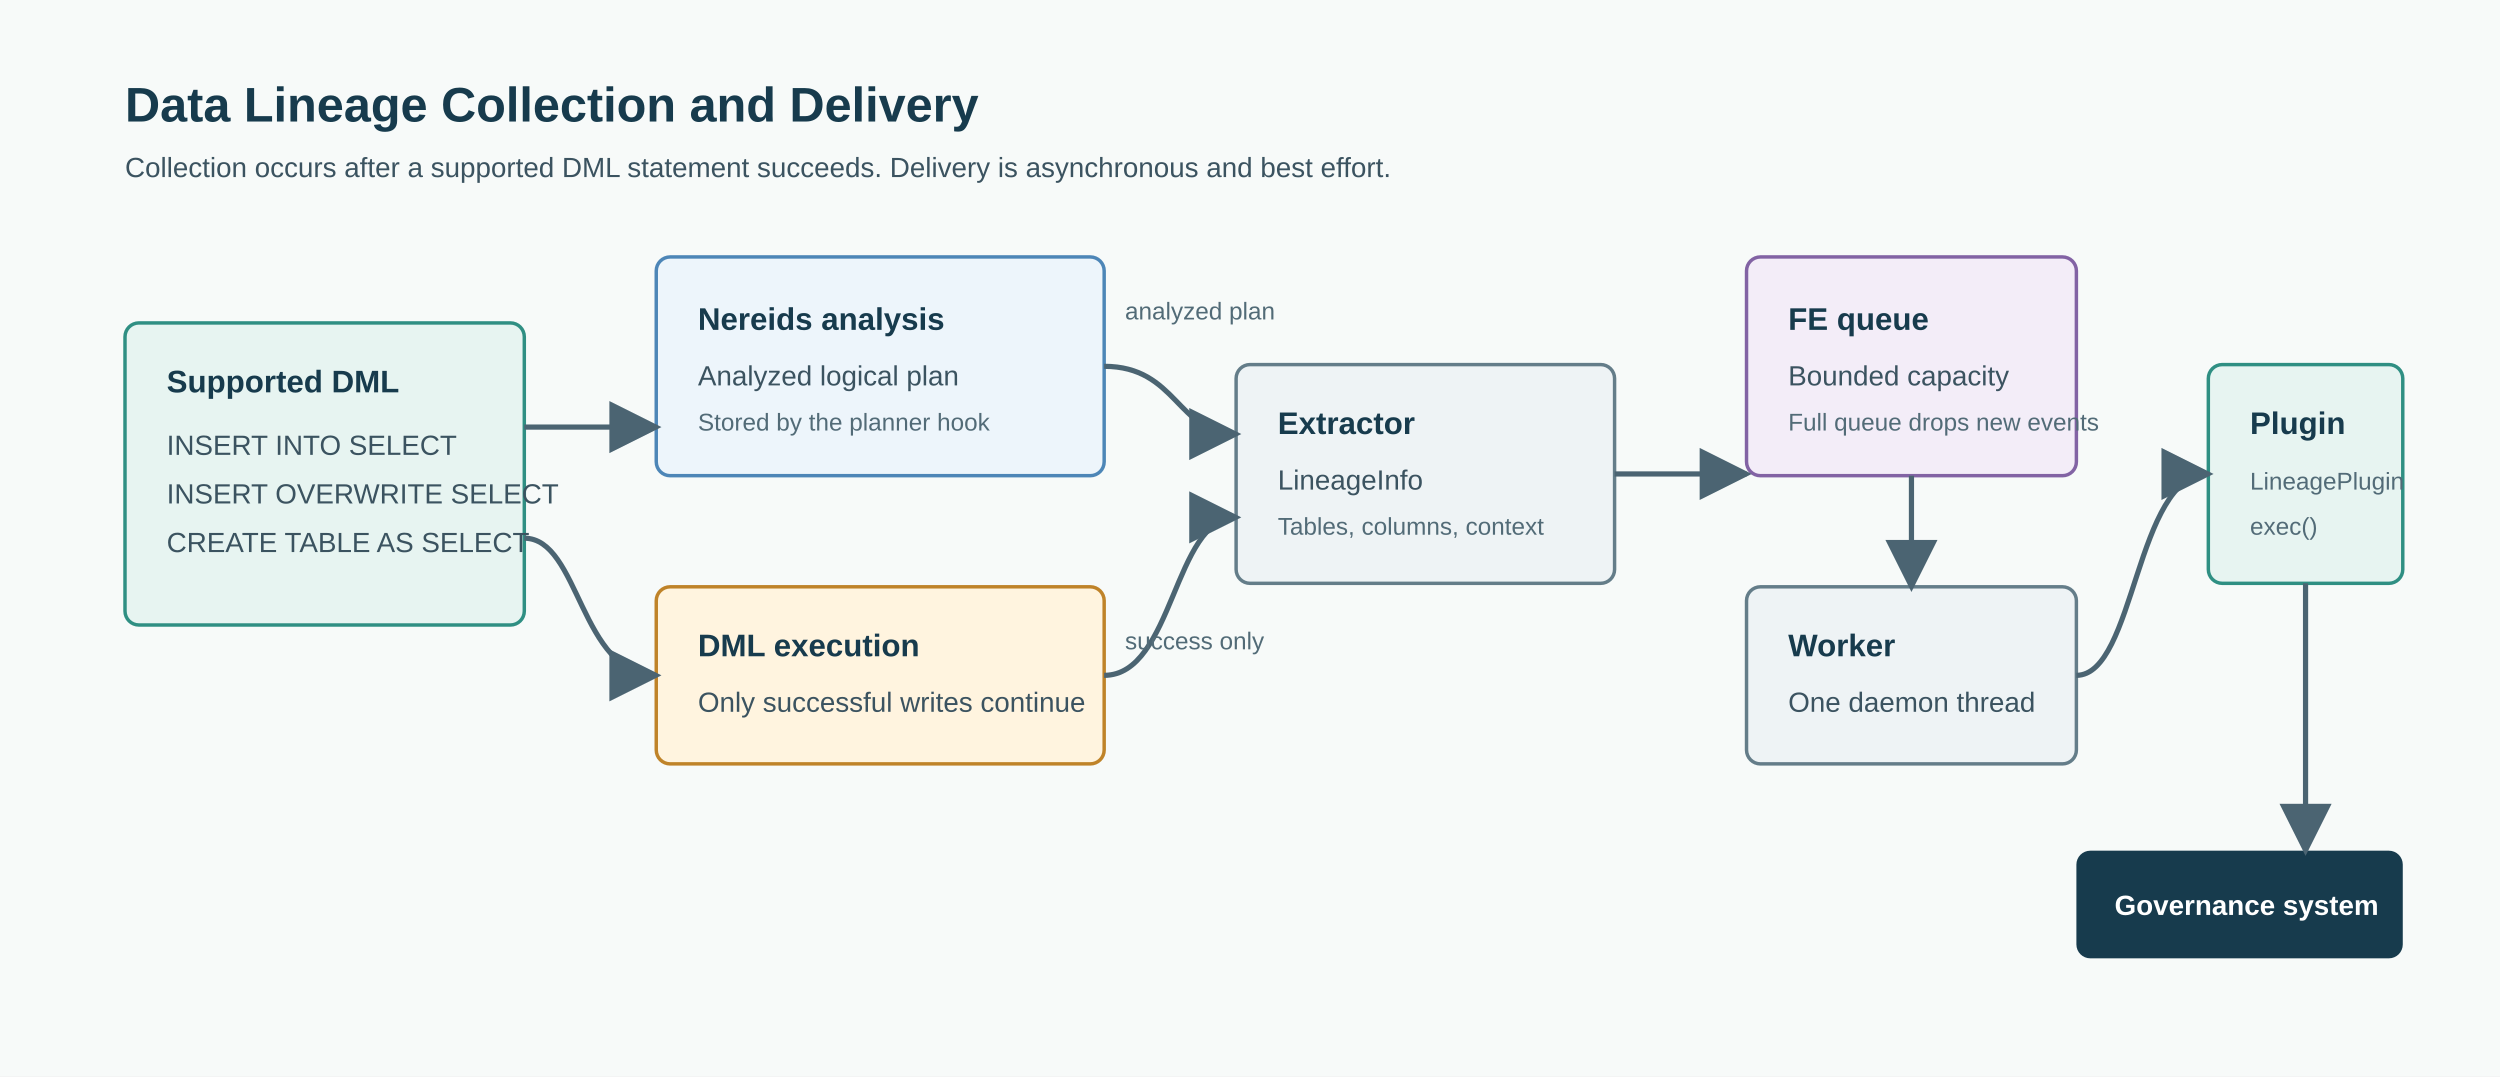
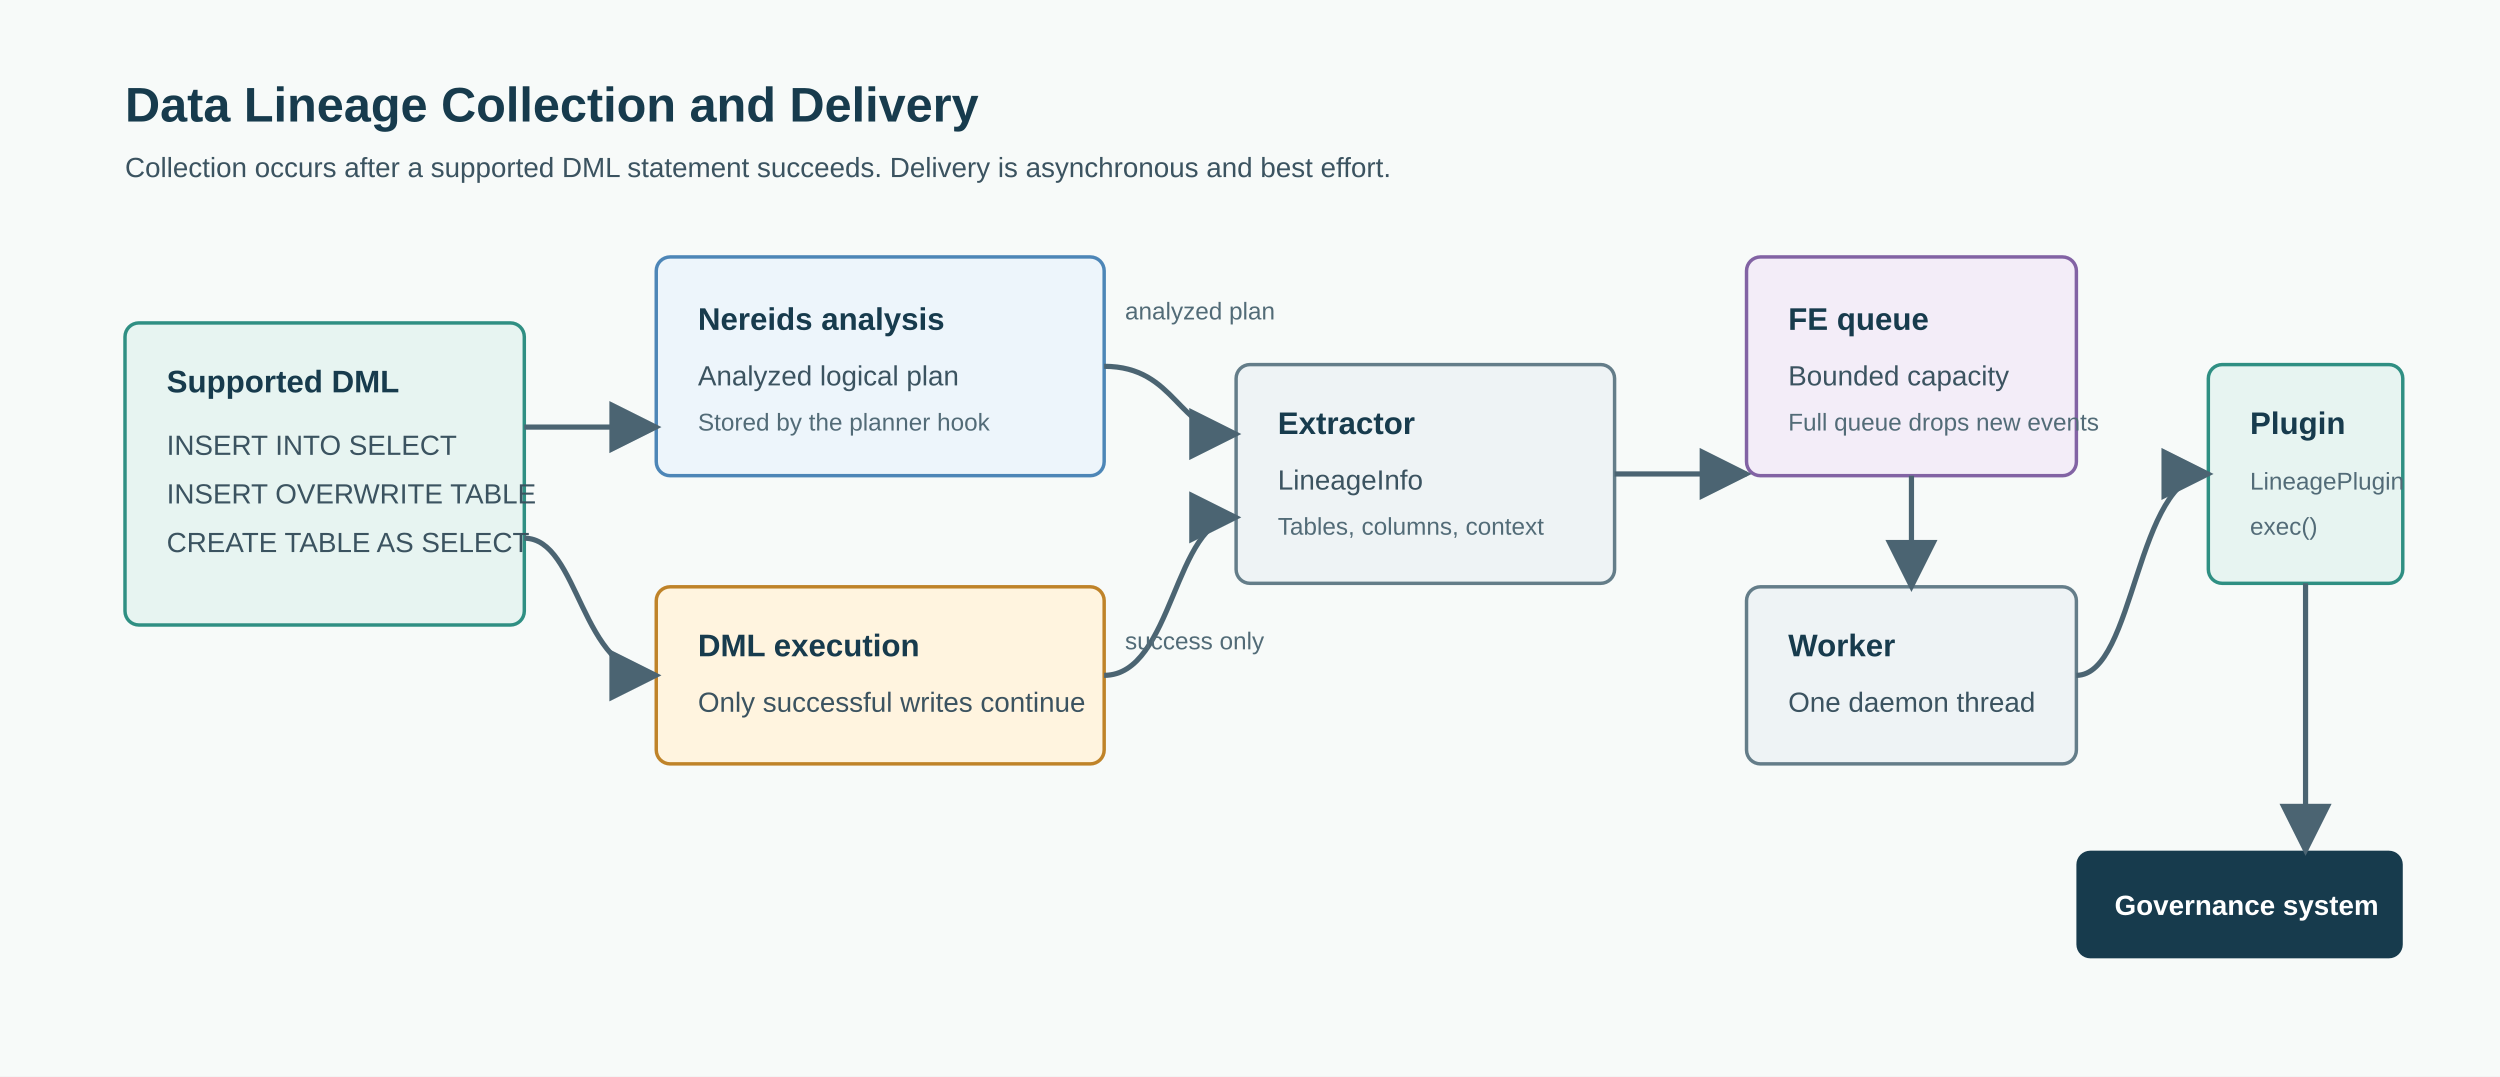
<svg xmlns="http://www.w3.org/2000/svg" width="1440" height="620" viewBox="0 0 1440 620" role="img" aria-labelledby="title desc">
  <defs>
    <marker id="arrow" markerWidth="10" markerHeight="10" refX="9" refY="5" orient="auto">
      <path d="M0,0 L10,5 L0,10 z" fill="#4b6472" />
    </marker>
    <style>
      .title { font: 700 28px Arial, sans-serif; fill: #173b4d; }
      .label { font: 700 18px Arial, sans-serif; fill: #173b4d; }
      .body { font: 16px Arial, sans-serif; fill: #3b5360; }
      .small { font: 14px Arial, sans-serif; fill: #526b77; }
      .edge { fill: none; stroke: #4b6472; stroke-width: 3; marker-end: url(#arrow); }
      .edge-label { font: 14px Arial, sans-serif; fill: #526b77; }
    </style>
  </defs>
  <rect width="1440" height="620" fill="#f7faf9" />
  <text x="72" y="70" class="title">Data Lineage Collection and Delivery</text>
  <text x="72" y="102" class="body">Collection occurs after a supported DML statement succeeds. Delivery is asynchronous and best effort.</text>
  <rect x="72" y="186" width="230" height="174" rx="8" fill="#e7f4f1" stroke="#2f8f83" stroke-width="2" />
  <text x="96" y="226" class="label">Supported DML</text>
  <text x="96" y="262" class="body">INSERT INTO SELECT</text>
-   <text x="96" y="290" class="body">INSERT OVERWRITE SELECT</text>
+   <text x="96" y="290" class="body">INSERT OVERWRITE TABLE</text>
  <text x="96" y="318" class="body">CREATE TABLE AS SELECT</text>
  <rect x="378" y="148" width="258" height="126" rx="8" fill="#edf5fb" stroke="#4d86b7" stroke-width="2" />
  <text x="402" y="190" class="label">Nereids analysis</text>
  <text x="402" y="222" class="body">Analyzed logical plan</text>
  <text x="402" y="248" class="small">Stored by the planner hook</text>
  <rect x="378" y="338" width="258" height="102" rx="8" fill="#fff4df" stroke="#bf8329" stroke-width="2" />
  <text x="402" y="378" class="label">DML execution</text>
  <text x="402" y="410" class="body">Only successful writes continue</text>
  <rect x="712" y="210" width="218" height="126" rx="8" fill="#eef3f5" stroke="#647d89" stroke-width="2" />
  <text x="736" y="250" class="label">Extractor</text>
  <text x="736" y="282" class="body">LineageInfo</text>
  <text x="736" y="308" class="small">Tables, columns, context</text>
  <rect x="1006" y="148" width="190" height="126" rx="8" fill="#f3edf8" stroke="#8263a4" stroke-width="2" />
  <text x="1030" y="190" class="label">FE queue</text>
  <text x="1030" y="222" class="body">Bounded capacity</text>
  <text x="1030" y="248" class="small">Full queue drops new events</text>
  <rect x="1006" y="338" width="190" height="102" rx="8" fill="#eef3f5" stroke="#647d89" stroke-width="2" />
  <text x="1030" y="378" class="label">Worker</text>
  <text x="1030" y="410" class="body">One daemon thread</text>
  <rect x="1272" y="210" width="112" height="126" rx="8" fill="#e7f4f1" stroke="#2f8f83" stroke-width="2" />
  <text x="1296" y="250" class="label">Plugin</text>
  <text x="1296" y="282" class="small">LineagePlugin</text>
  <text x="1296" y="308" class="small">exec()</text>
  <path d="M302 246 H378" class="edge" />
  <path d="M302 310 C334 310 334 389 378 389" class="edge" />
  <path d="M636 211 C678 211 678 250 712 250" class="edge" />
  <path d="M636 389 C676 389 676 298 712 298" class="edge" />
  <text x="648" y="184" class="edge-label">analyzed plan</text>
  <text x="648" y="374" class="edge-label">success only</text>
  <path d="M930 273 H1006" class="edge" />
  <path d="M1101 274 V338" class="edge" />
  <path d="M1196 389 C1230 389 1230 273 1272 273" class="edge" />
  <rect x="1196" y="490" width="188" height="62" rx="8" fill="#173b4d" />
  <text x="1218" y="527" style="font:700 16px Arial,sans-serif;fill:#fff">Governance system</text>
  <path d="M1328 336 V490" class="edge" />
</svg>
